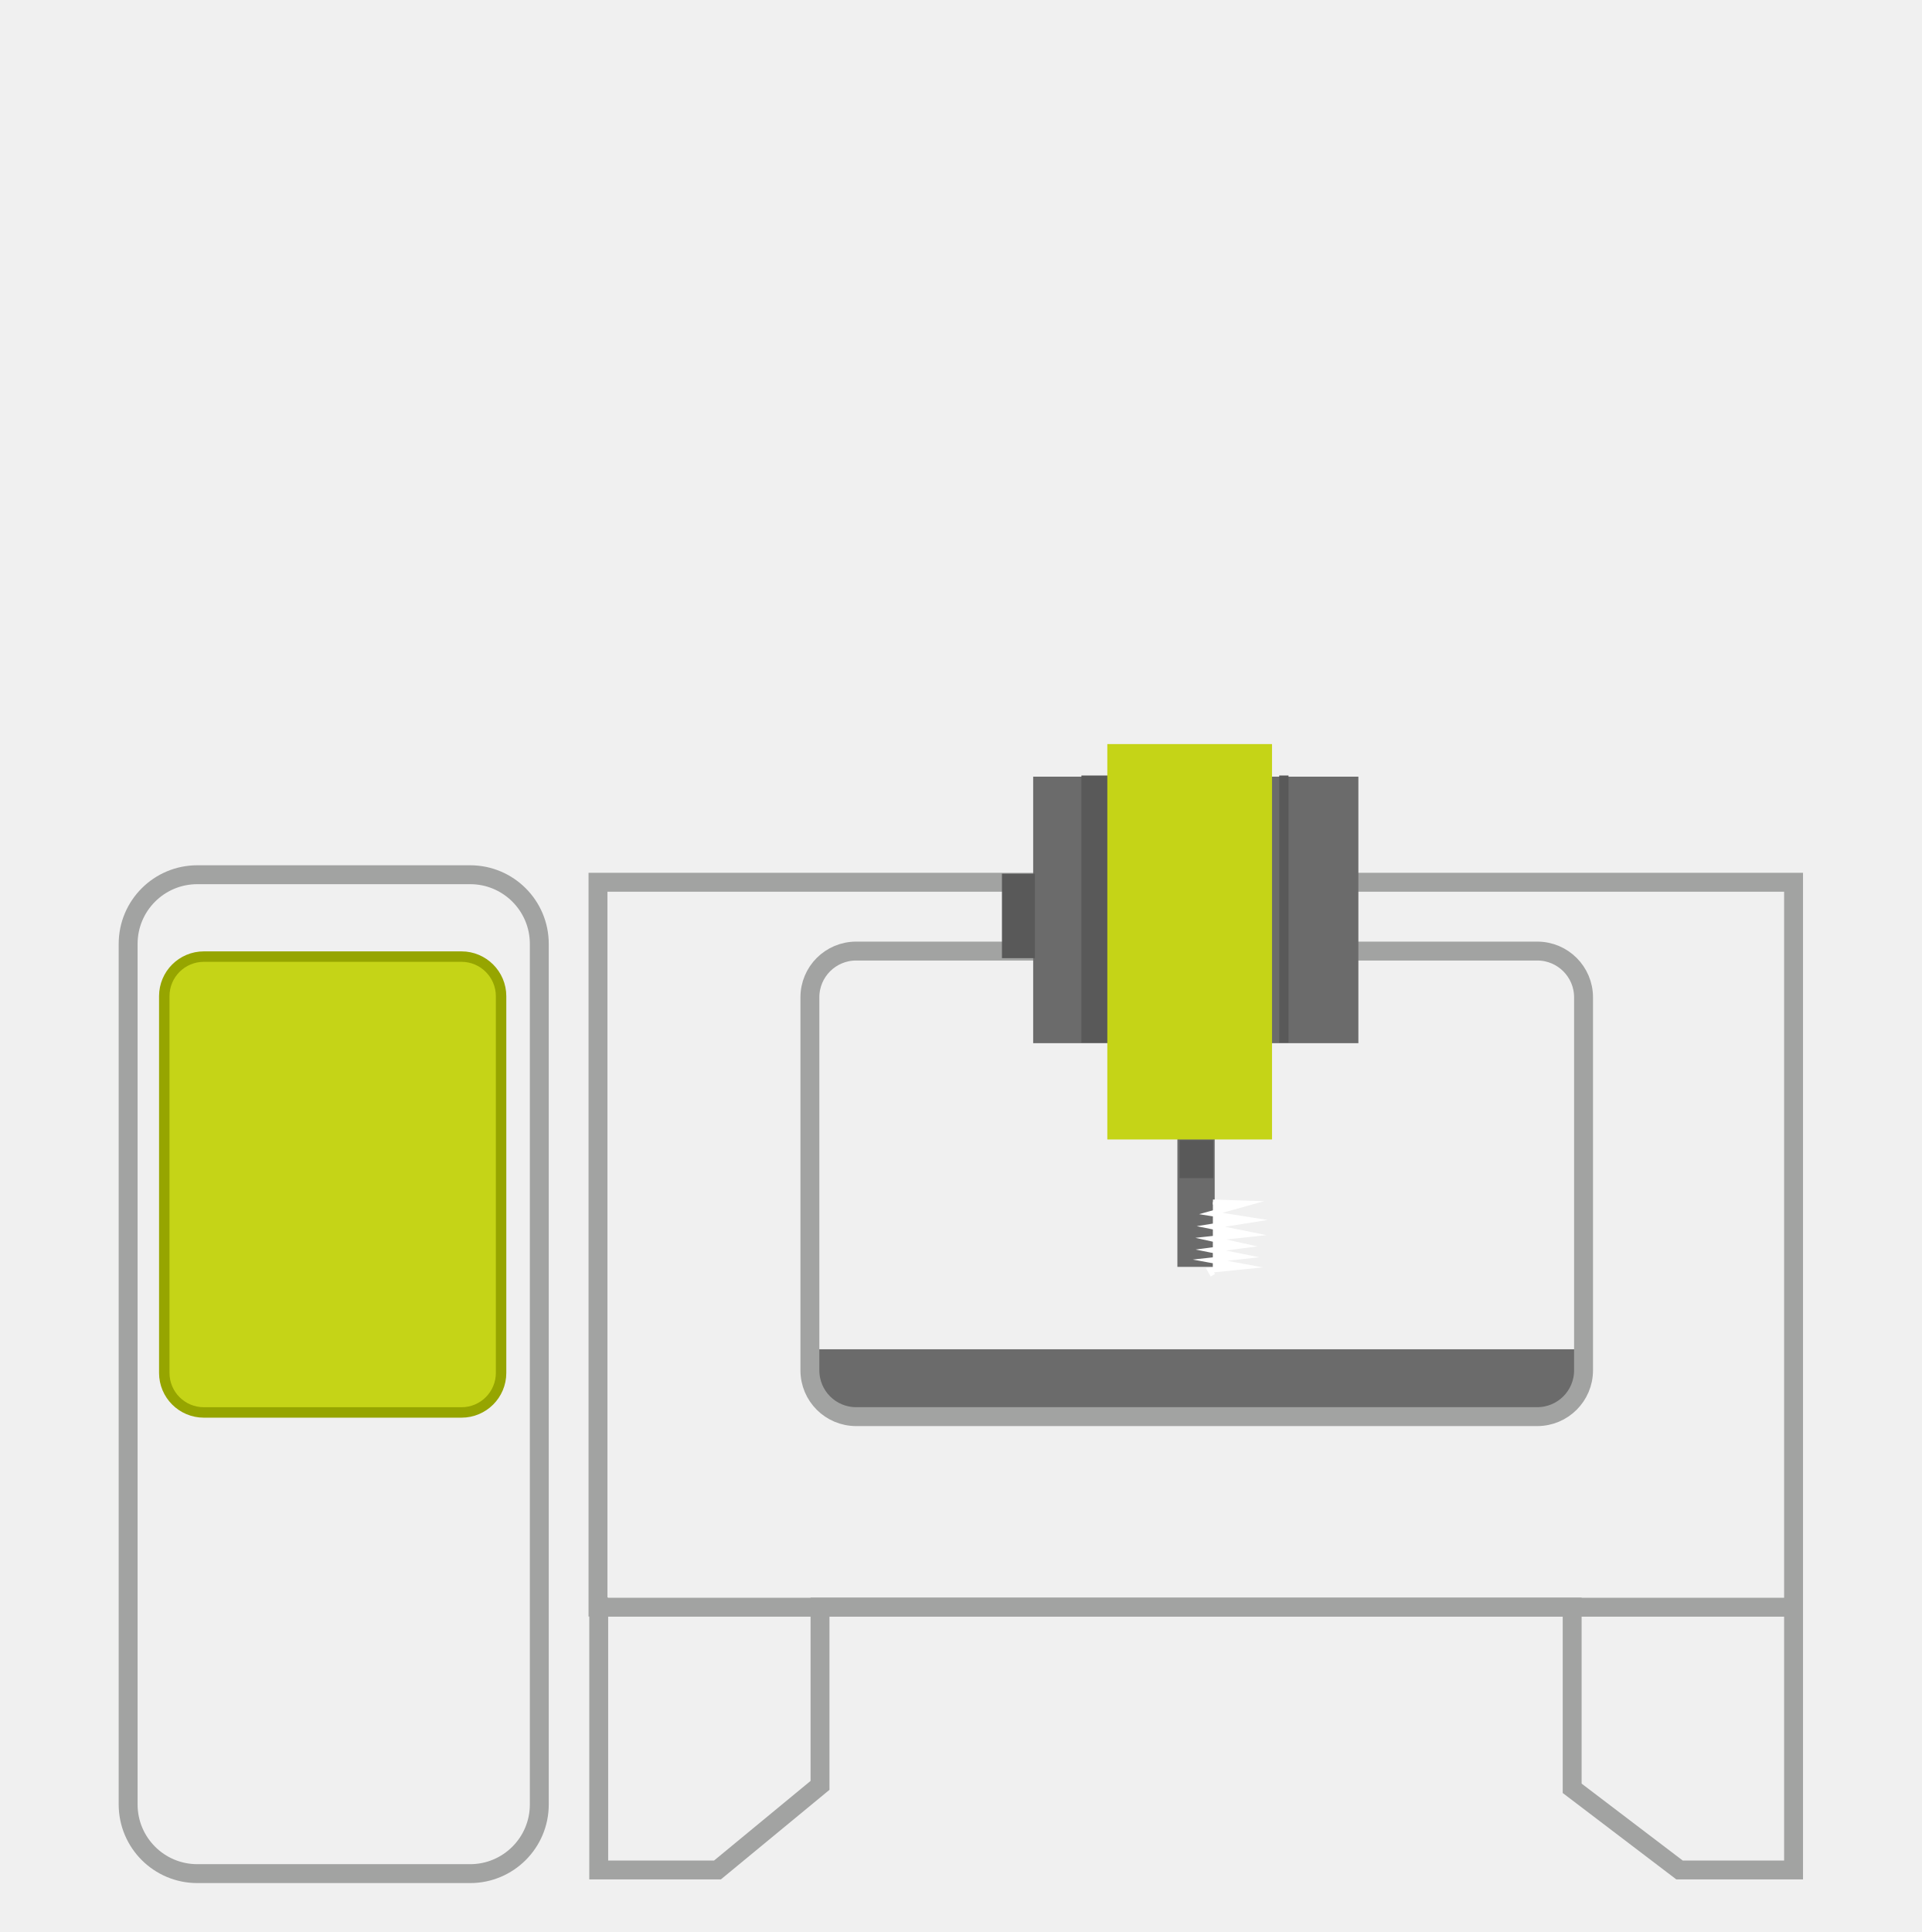
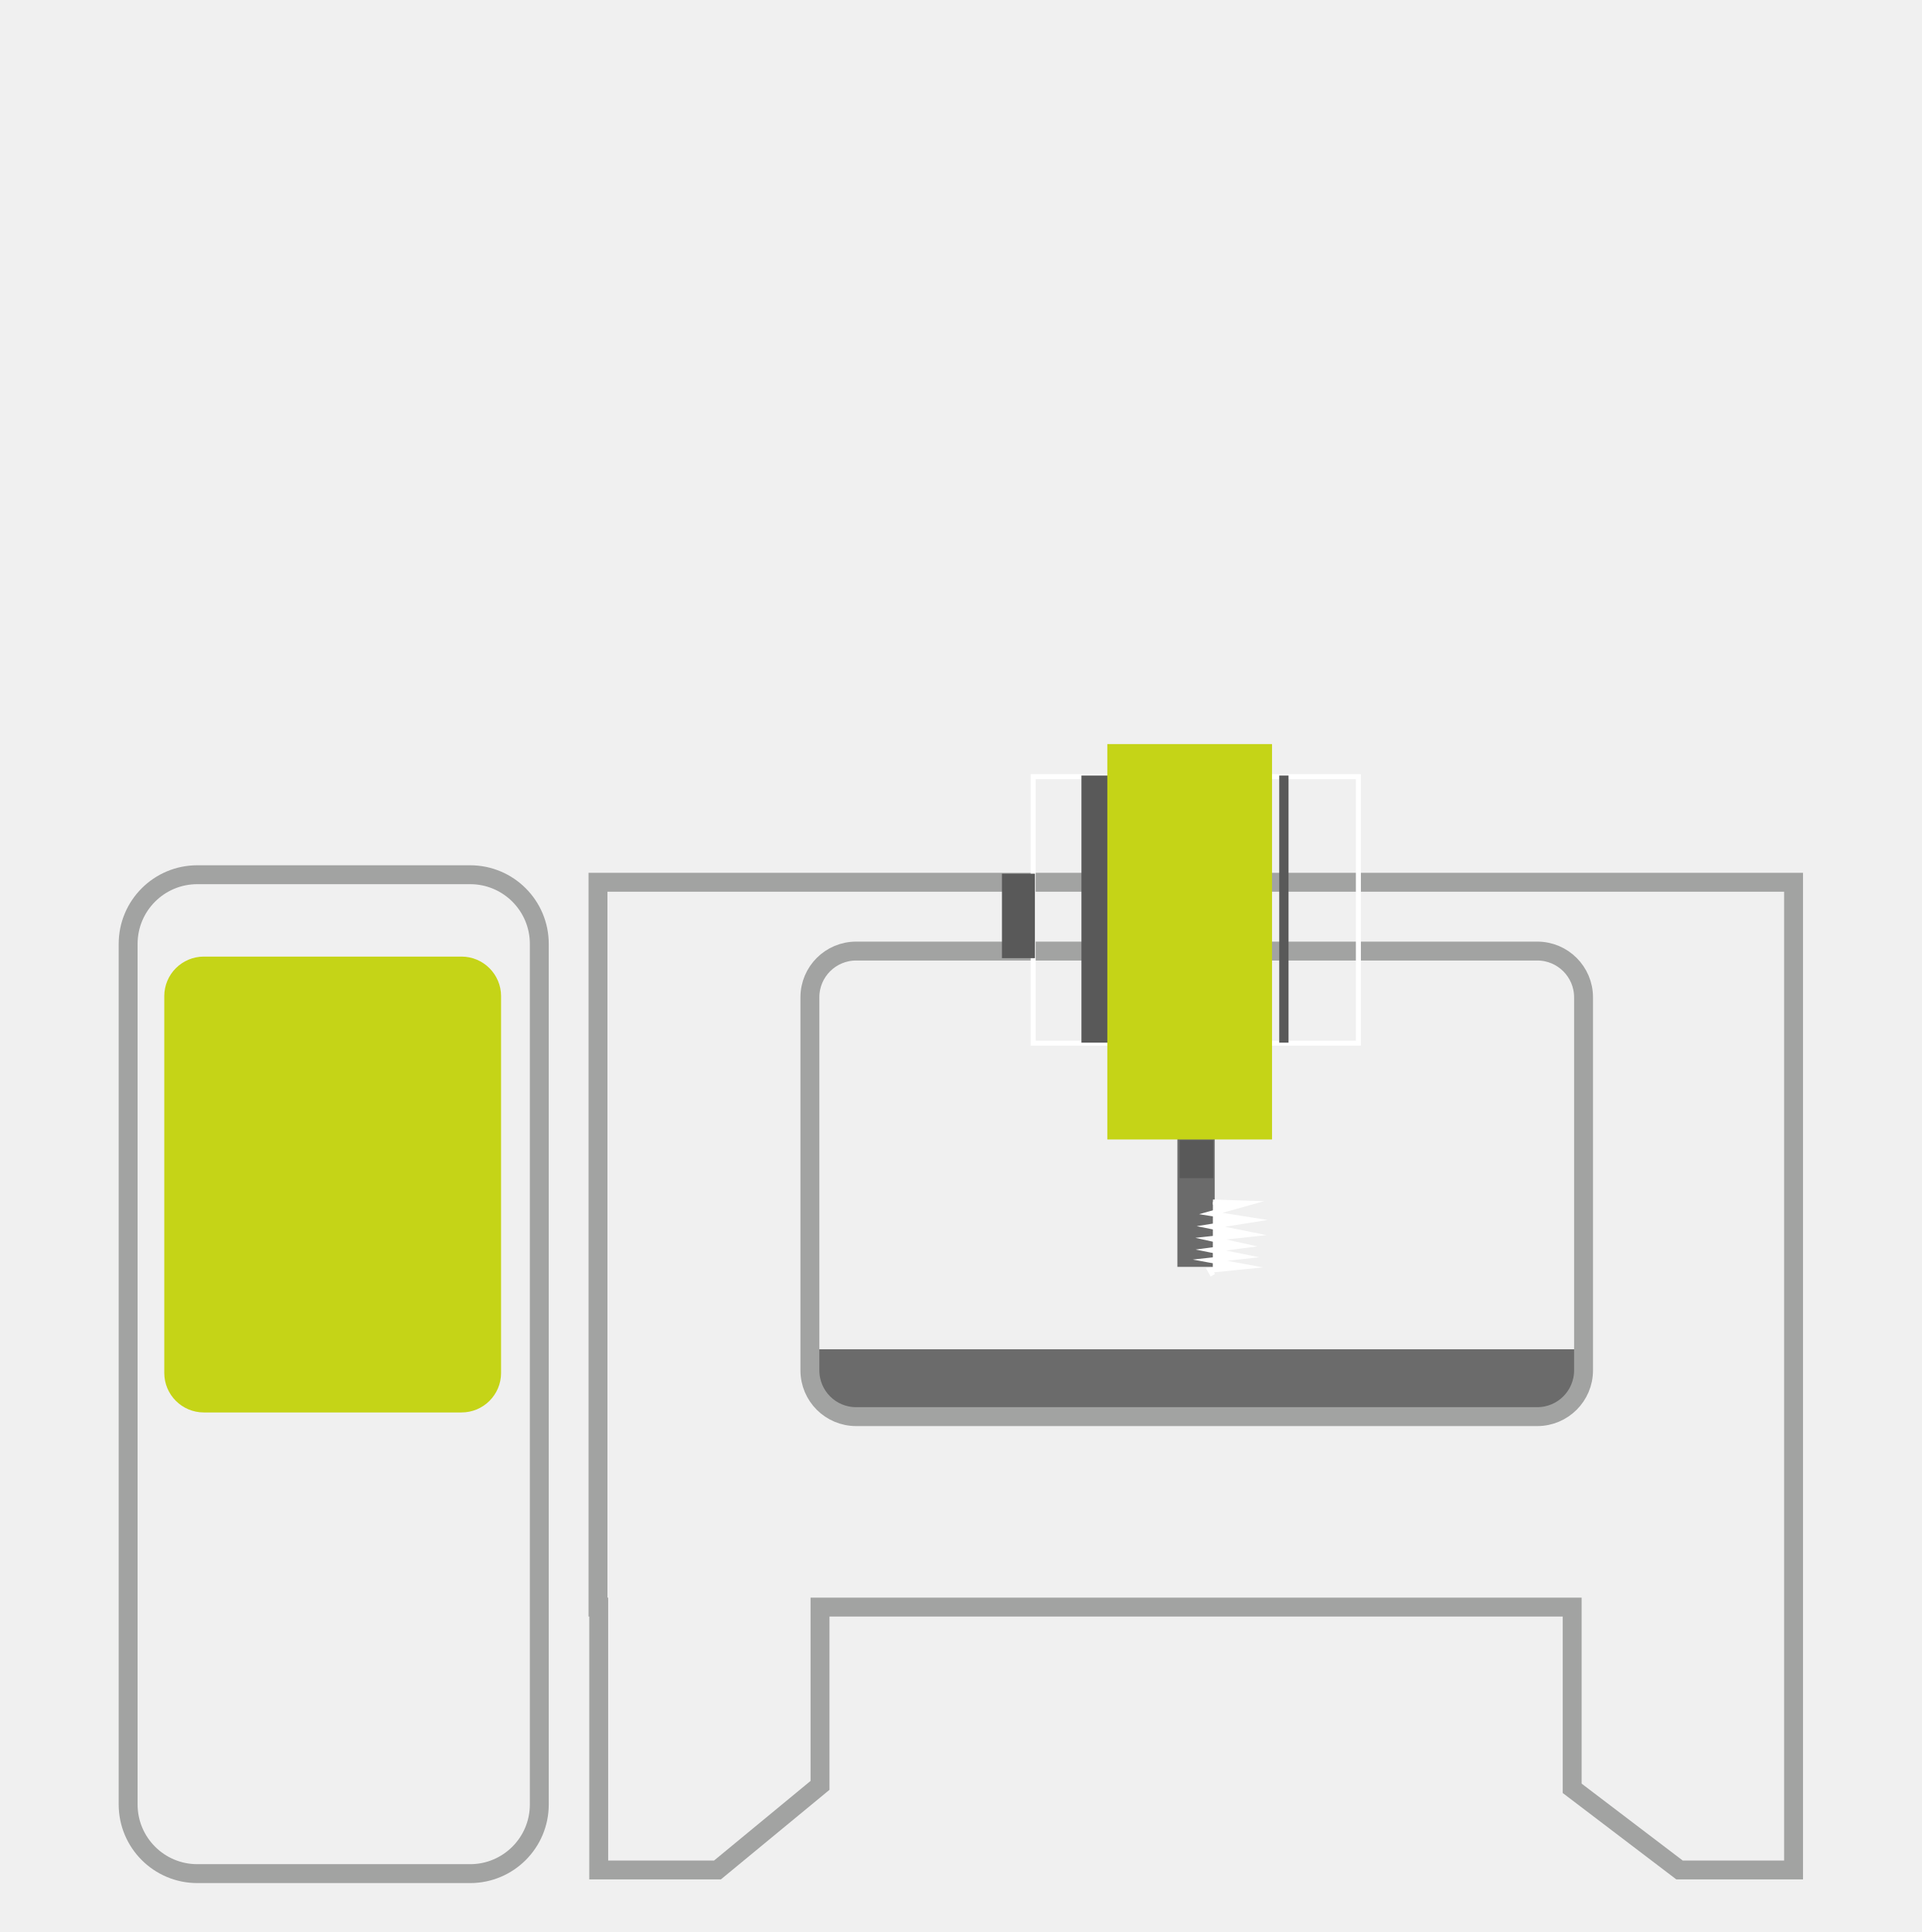
<svg xmlns="http://www.w3.org/2000/svg" id="Layer_1" version="1.1" viewBox="0 0 184 185">
  <defs>
    <style>
      .st0 {
        mask: url(#mask);
      }

      .st1 {
        fill: #595959;
      }

      .st2 {
        stroke: #a2a3a2;
        stroke-width: 1.81px;
      }

      .st2, .st3 {
        fill: none;
        stroke-miterlimit: 10;
      }

      .st4, .st5 {
        fill: #c5d417;
      }

      .st3 {
        stroke: #fff;
        stroke-width: .48px;
      }

      .st6 {
        fill: #fff;
      }

      .st7 {
        fill: #6b6b6b;
      }

      .st5 {
-         stroke: #96a500;
+         
      }
    </style>
    <mask id="mask" x="77.56" y="91.07" width="74.08" height="53.9" maskUnits="userSpaceOnUse">
      <g id="mask0_0_1">
        <g id="clippath">
          <path id="Vector" class="st6" d="M147.2,91.07h-65.22c-2.45,0-4.43,1.98-4.43,4.43v35.72c0,2.45,1.98,4.43,4.43,4.43h65.22c2.45,0,4.43-1.98,4.43-4.43v-35.72c0-2.45-1.98-4.43-4.43-4.43Z" />
        </g>
      </g>
    </mask>
  </defs>
  <g id="Desktop">
    <g id="Frame_180">
      <g id="ikony">
        <g id="ikona_01">
          <g id="Group">
            <g id="Clip_path_group">
              <g class="st0">
                <g id="Group_2">
                  <path id="Vector_2" class="st7" d="M151.63,144.97v-15.77h-73.46v15.77h73.46Z" />
                </g>
              </g>
            </g>
            <path id="Vector_3" class="st2" d="M57.26,84.48v69.41h.07v25.17h11.37l9.82-8.1v-17.07h72.02v17.35l10.28,7.82h10.92v-94.58H57.26ZM151.63,131.22c0,2.45-1.99,4.43-4.43,4.43h-65.22c-2.45,0-4.43-1.98-4.43-4.43v-35.72c0-2.45,1.98-4.43,4.43-4.43h65.22c2.45,0,4.43,1.99,4.43,4.43v35.72Z" />
-             <path id="Vector_4" class="st7" d="M130.07,74.37h-31.14v25.52h31.14v-25.52Z" />
+             <path id="Vector_4" class="st3" d="M130.07,74.37h-31.14v25.52h31.14v-25.52Z" />
            <path id="Vector_5" class="st2" d="M45.02,83.76h-26.13c-3.65,0-6.62,2.96-6.62,6.62v82.41c0,3.65,2.96,6.62,6.62,6.62h26.13c3.65,0,6.62-2.96,6.62-6.62v-82.41c0-3.65-2.96-6.62-6.62-6.62Z" />
            <path id="Vector_6" class="st7" d="M116.31,107.73h-3.57v13.58h3.57v-13.58Z" />
            <path id="Vector_7" class="st1" d="M106.77,74.26h-3.22v25.58h3.22v-25.58Z" />
            <path id="Vector_8" class="st1" d="M116.17,109.18h-3.22v3.63h3.22v-3.63Z" />
            <path id="Vector_9" class="st1" d="M123.38,74.26h-.89v25.58h.89v-25.58Z" />
            <path id="Vector_10" class="st1" d="M99.1,83.66h-3.16v8.09h3.16v-8.09Z" />
            <path id="Vector_11" class="st5" d="M15.73,131.46v-36.07c0-2.1,1.7-3.79,3.79-3.79h24.67c2.09,0,3.79,1.7,3.79,3.79v36.07c0,2.1-1.7,3.79-3.79,3.79h-24.67c-2.1,0-3.79-1.7-3.79-3.79Z" />
-             <path id="Vector_12" class="st2" d="M150.53,153.9h21.19H57.32" />
            <g id="Vector_13">
              <path class="st6" d="M116.14,115.1l3.33.11-3.53.99,3.9.62-3.9.62,3.77.76-3.77.41,3.08.68-3.08.41,3.08.62-3.16.35,3.37.62-3.37.34.27.48" />
              <path class="st3" d="M116.14,115.1l3.33.11-3.53.99,3.9.62-3.9.62,3.77.76-3.77.41,3.08.68-3.08.41,3.08.62-3.16.35,3.37.62-3.37.34.27.48" />
            </g>
            <path id="Vector_14" class="st4" d="M121.8,71.25h-15.77v37.86h15.77v-37.86Z" />
          </g>
        </g>
      </g>
    </g>
  </g>
</svg>
